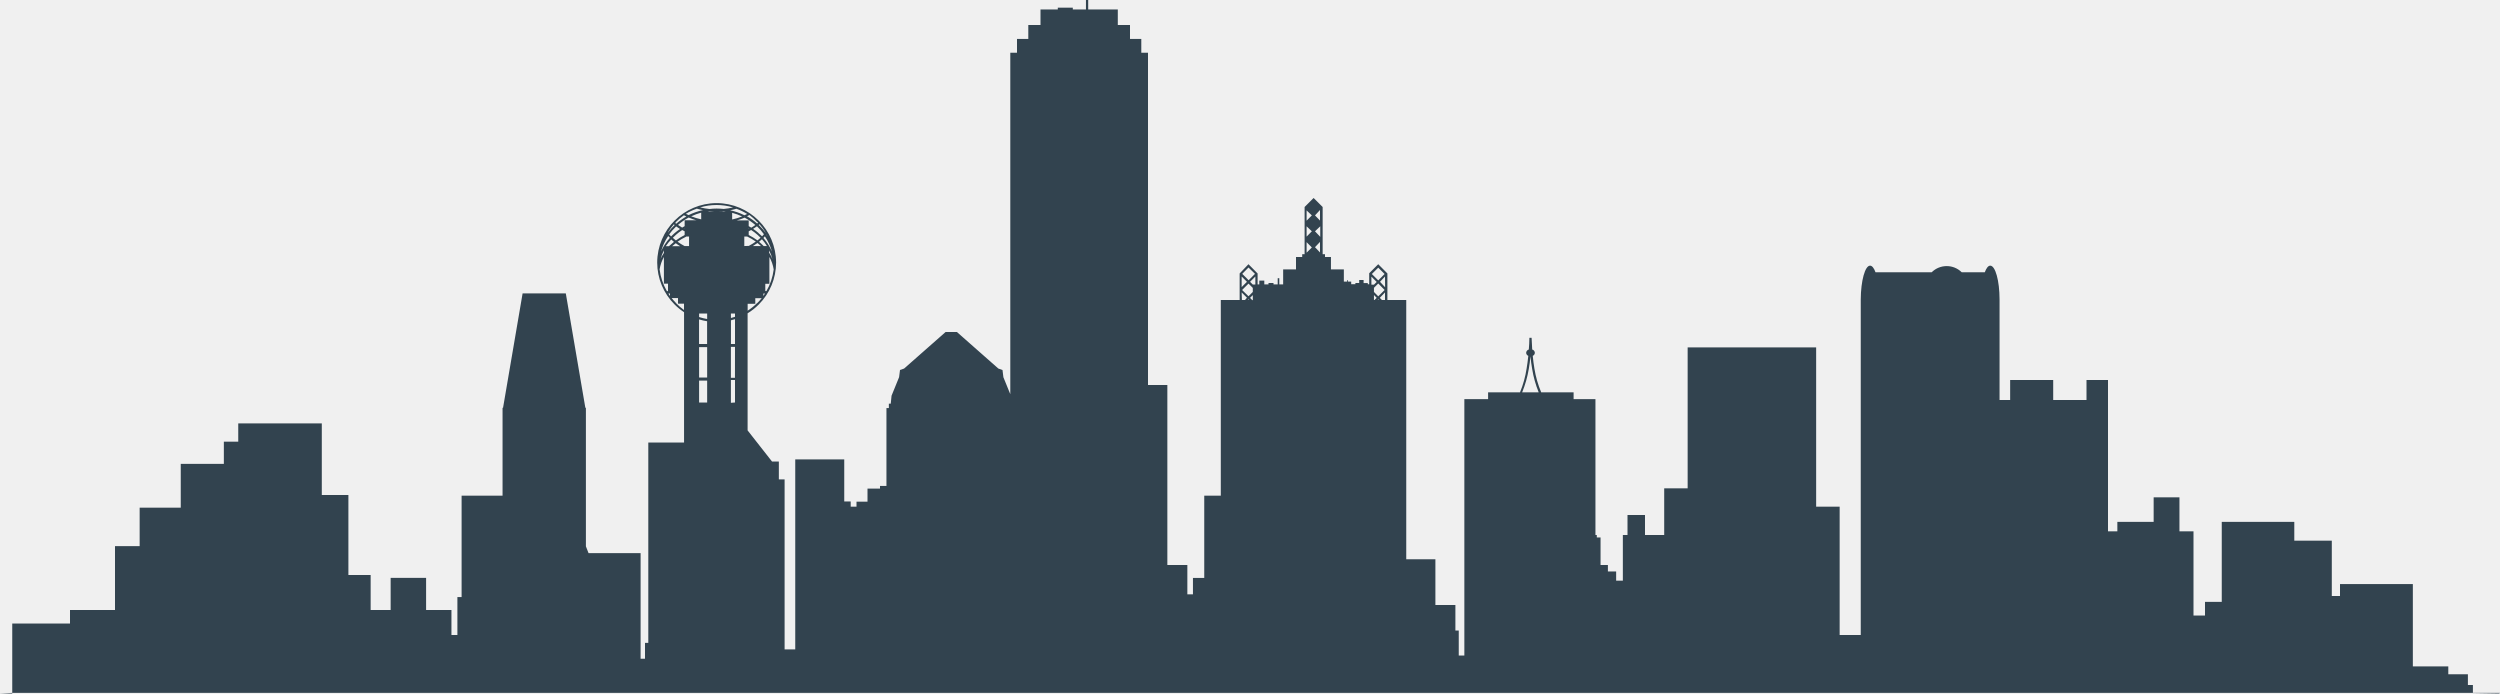
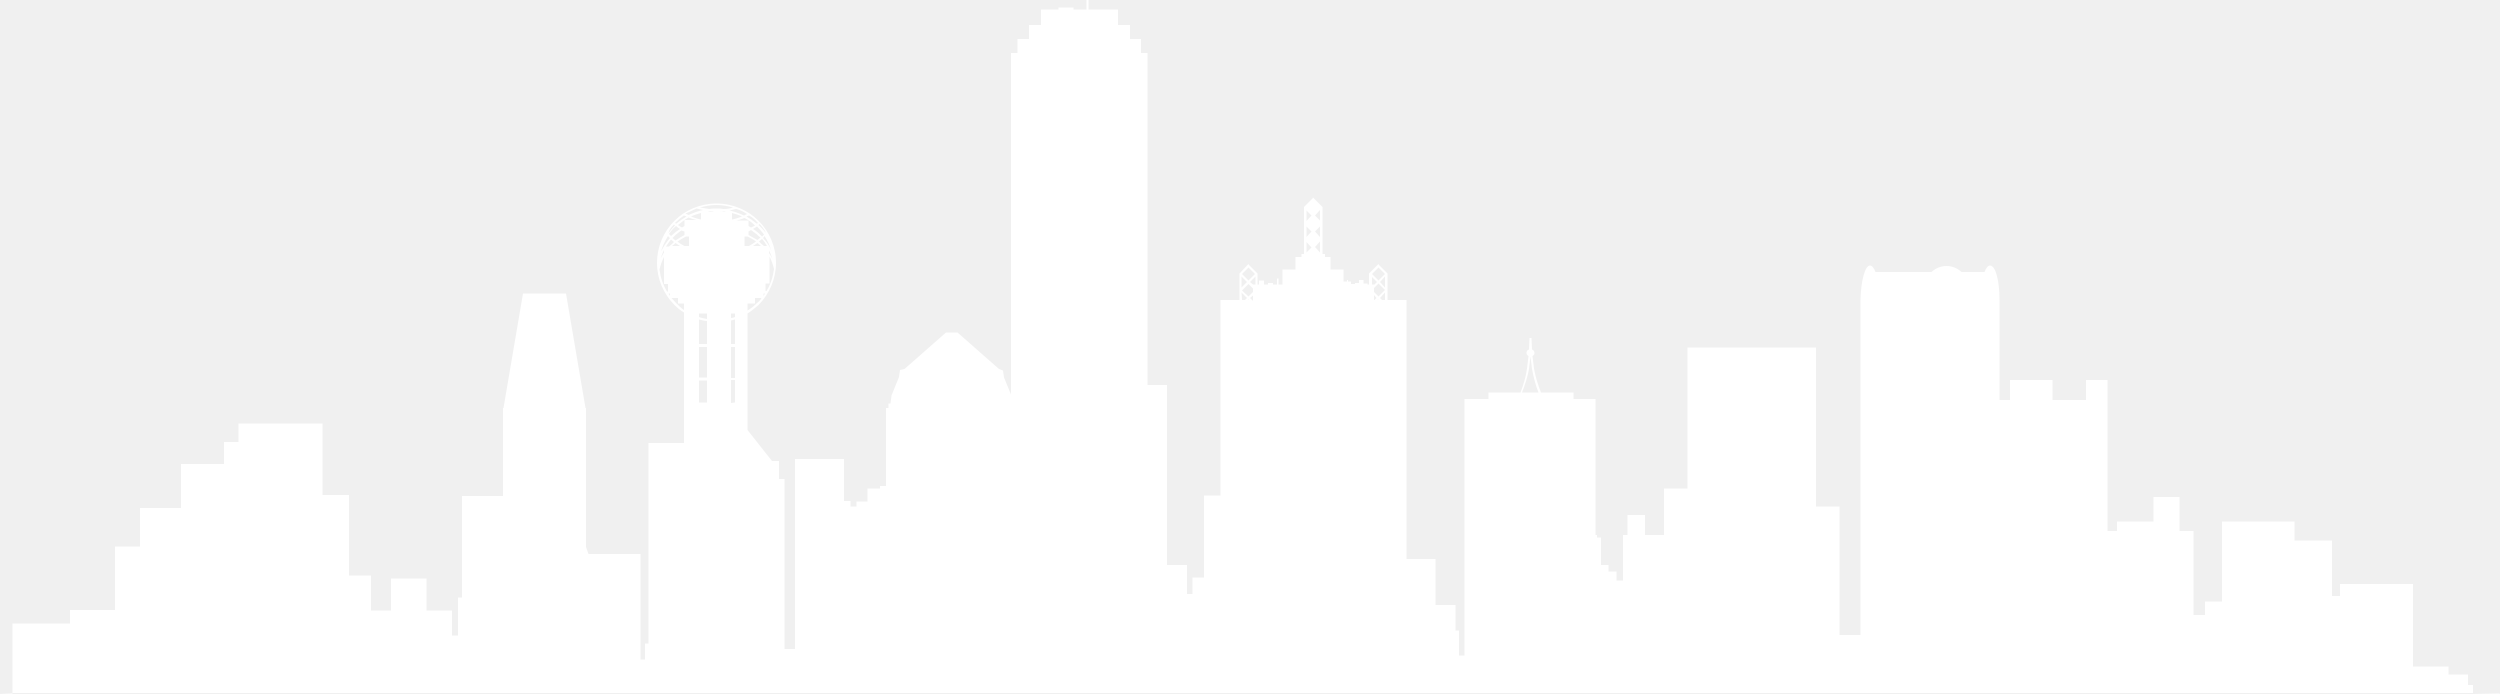
- <svg xmlns="http://www.w3.org/2000/svg" viewBox="0 0 500 138.61">
-   <defs>
-     <style>.cls-1{fill:#32434f;fill-rule:evenodd;}</style>
-   </defs>
-   <g id="Layer_2" data-name="Layer 2">
-     <g id="Layer_1-2" data-name="Layer 1">
-       <path class="cls-1" d="M494.58,138.61V137h-1v-2.15h-3.92v-1.57h-7.09V116.81H468v2.39h-1.64V108.13h-7.5v-3.75H444.35v16H441v2.73h-2.3V106.26h-2.81v-6.8h-5.16v4.92h-7.26v1.88h-1.87V76h-4.3v4h-6.66V76h-8.61v4h-2.12V59.91h0c0-3.76-.84-6.78-1.86-6.78-.41,0-.78.49-1.09,1.32h-4.62a4.27,4.27,0,0,0-6,0H375.1c-.3-.83-.68-1.32-1.09-1.32-1,0-1.84,3-1.86,6.78h0V127h-4.22V101.34h-4.7V69.48h-25.7V97.66h-4.69V107H329v-4H325.5v4h-.93v9.13h-1.34v-1.84h-1.65V113h-1.47v-5.51h-.75V107h-.27V79.82h-4.37V78.47h-6.48a20.83,20.83,0,0,1-1.36-4.76c-.14-.81-.24-1.66-.33-2.54a.69.69,0,0,0,.42-.61.72.72,0,0,0-.53-.66q-.07-1.14-.12-2.34v0h0v0h-.44v0h0v0c0,.8-.06,1.57-.12,2.34a.73.73,0,0,0-.53.66.69.69,0,0,0,.43.61c-.09.88-.2,1.73-.34,2.54A20.34,20.34,0,0,1,304,78.47h-6.38v1.35h-4.75V131.1h-1.12v-5h-.67V121h-4v-9.15h-5.83V60h-3.77V54.68l-.07-.06h0L275.8,53h0l-.15-.16-.16.16-1.59,1.59h0l-.06.06v2.2h-.28v-.24h-.84V56h-.88v.6h-.76v.24h-.84v-.52h-.64v-.28h-.16v.28h-.67V53.88h-2.58V51.4H265v-.56h-.47V41.4l-.06-.06-1.59-1.59-.16-.15-.15.15-1.59,1.59-.06.06v9.44h-.48v.56h-1.24v2.48h-2.57v3h-.77V55.64h-.32v1.24h-.84V56.6h-1v.28h-.84v-.76h-1v.76h-.34v-2.2l-.07-.06h0L249.85,53l-.15-.16-.16.16L248,54.62h0l-.07.06V60h-3.77V99.14h-3.31v16.45h-2.26v3.27h-1.12V113h-4V77h-3.87V10.55h-1.34V7.79H226V5h-2.44V1.89h-5.92V0h-.45V1.89h-2.63V1.54h-3v.35h-3.46V5h-2.44V7.79H203.4v2.76h-1.34V78.84l-1.38-3.39L200.5,74l-.83-.29-8.29-7.31h-2.26l-8.3,7.31L180,74l-.18,1.43-1.51,3.71-.16,1.59h-.38v.88h-.48V97.72h0v-.53H176v.53H173.5v2.62h-2.2v1h-1.16v-1.05h-1.29V91.88h-9.8v38h-2.13v-34h-1.15V92.3H154.4l-4.88-6.22V62.66a11.69,11.69,0,0,0,2.21-1.74,11.89,11.89,0,0,0,3.49-8.41h0a11.92,11.92,0,0,0-11.89-11.89h0a11.92,11.92,0,0,0-11.89,11.89h0a11.89,11.89,0,0,0,3.49,8.4,12.08,12.08,0,0,0,1.88,1.53V88.5h-7.15v40.08H129v3.17h-.88V110.63H117.71l-.53-1.36V81.56h-.11l-3.91-22.88h-8.64l-3.91,22.88h-.1V99.14H92.32v20.27h-.84V127H90.29V122H85.22v-6.42H78.13V122h-4v-7H69.68V99H64.36V84.68H47.65v3.66H44.77v4.44H36.15v8.75H27.93v7.7H23V122h-9v2.7H2.45v14H0l2.38-.12H500l-.2.12ZM305.76,73.78c.14-.8.25-1.64.33-2.5h0c.09.86.2,1.7.34,2.5a21.36,21.36,0,0,0,1.31,4.69h-3.31A21.92,21.92,0,0,0,305.76,73.78ZM264,50.49,263,49.44,264,48.38ZM263,46.26l1.05-1v2.11Zm0-3.18L264,42v2.11Zm-1.68-1,1.05,1-1.05,1.06Zm0,3.18,1.05,1-1.05,1.06Zm0,3.17,1.05,1.06-1.05,1.05Zm-121.5,21h1.61v6.08h-1.61Zm6.36,11.13V76H147V80.5Zm.81-5h-.81V69.37H147Zm-7.17.56h1.61V80.5h-1.61ZM275.53,60l.12-.12.12.12Zm-.74-1.61v-.83l.86-.86L276.92,58l-1.27,1.27Zm.55,1.18-.44.43h-.11V59Zm-25.33,0,.55-.55v1h-.12Zm.55-1.18-.86.86L248.42,58l1.28-1.28.86.86ZM249.82,60h-.24l.12-.12Zm26.57,0-.43-.43L277,58.48V60Zm.63-2.55L276,56.36,277,55.3Zm-1.37-3.92,1.27,1.27-1.27,1.28-1.28-1.28Zm-1.37,1.8,1.06,1.06-.55.55v0h-.51Zm-23.21,1.58h-.51v0l-.55-.55,1.06-1.06ZM249.7,53.5,251,54.77l-1.27,1.28-1.28-1.28Zm-1.37,1.8,1.06,1.06-1.06,1.06Zm0,3.18,1.06,1.06L249,60h-.62ZM147,68.8h-.81V64.06c.27-.07.54-.14.81-.23ZM134,58.7v.5l-.33-.5Zm19,0c-.1.17-.22.34-.33.5v-.5Zm-6.82,4H147v.66q-.4.14-.81.24Zm-6.36,0h1.61v1.1a10.8,10.8,0,0,1-1.61-.39Zm11.63-2.11a11.53,11.53,0,0,1-1.92,1.55V60.76h1.53V59.64h1.28A11.87,11.87,0,0,1,151.44,60.63Zm1.83-2.38h-.22V56.76h.82V51.39a7.5,7.5,0,0,1,.86,2.5A11.43,11.43,0,0,1,153.27,58.25Zm-4.42-9v-1.9h.58a11.35,11.35,0,0,1,1.72,1,11,11,0,0,1-1.4.87Zm.88-2.22v-.73l.49-.26a10.43,10.43,0,0,1,1.23.93c.23.2.45.4.66.62l-.62.53A12.4,12.4,0,0,0,149.73,47Zm0-1.19v-.1l.1.05Zm-12.81,0-.1,0,.1-.05Zm0,.46V47a12.88,12.88,0,0,0-1.75,1.09c-.22-.17-.43-.35-.62-.53a7.65,7.65,0,0,1,.65-.62,10.43,10.43,0,0,1,1.23-.93Zm.3,1.05h.58v1.9h-.9a11.72,11.72,0,0,1-1.4-.87A11.35,11.35,0,0,1,137.22,47.34Zm13.35,1.9c.32-.19.63-.4.92-.61.24.19.48.4.7.61Zm1.25-.87c.19-.16.38-.32.56-.49a9.79,9.79,0,0,1,1,1.36h-.65A11.27,11.27,0,0,0,151.82,48.37Zm-.1-1.72a11.63,11.63,0,0,0-1.11-.85c.27-.16.52-.33.77-.51l.07.06a10.73,10.73,0,0,1,1.33,1.53c-.12.14-.25.28-.38.41C152.18,47.07,152,46.86,151.72,46.65Zm-1.49-1.1-.5-.29V44.08h-2.39a11.79,11.79,0,0,0,1.58-.55A12.25,12.25,0,0,1,151.07,45Q150.67,45.3,150.23,45.55Zm-3.81-1.65V42.56a12,12,0,0,1,2,.73A12.7,12.7,0,0,1,146.42,43.9Zm-2.52-1.61c.29,0,.57,0,.85-.06l.35.06Zm-2.34,0,.34-.06c.28,0,.56.05.85.06Zm-1.33,1.61a12.7,12.7,0,0,1-2-.61,12.33,12.33,0,0,1,2-.73Zm-.92.18h-2.39v1.18l-.5.29a9.87,9.87,0,0,1-.83-.54,11.81,11.81,0,0,1,2.14-1.48A12.29,12.29,0,0,0,139.31,44.08ZM136,45.8a11.63,11.63,0,0,0-1.11.85c-.23.21-.46.42-.68.64-.13-.13-.26-.27-.38-.41a10.8,10.8,0,0,1,1.34-1.53l.07-.06A8.38,8.38,0,0,0,136,45.8Zm-1.77,2.08c.18.17.37.33.56.49-.33.27-.65.57-1,.87h-.64A9,9,0,0,1,134.27,47.88Zm.9.75c.29.21.59.42.91.61h-1.62A8.42,8.42,0,0,1,135.17,48.63Zm18.7,2v-.55a8.82,8.82,0,0,1,.66,1.73A9.82,9.82,0,0,0,153.87,50.61Zm-1.19-3c.12-.12.23-.24.34-.37a10.79,10.79,0,0,1,1.42,3.08A10.34,10.34,0,0,0,152.68,47.59Zm.65-.72.23.43-.26-.4ZM151.71,45l.19-.15a10.61,10.61,0,0,1,1.2,1.62l0,.06a11.07,11.07,0,0,0-1.32-1.5l0,0Zm-.27-.63.18.18-.16.13-.06,0a12.07,12.07,0,0,0-2-1.43l.49-.25A11.67,11.67,0,0,1,151.44,44.4Zm-2-1.58a5.52,5.52,0,0,1-.55.26,12.48,12.48,0,0,0-2.86-1,12.85,12.85,0,0,0,1.26-.3A11.65,11.65,0,0,1,149.48,42.82ZM143.32,41h0a11.6,11.6,0,0,1,3.3.48,12.58,12.58,0,0,1-1.87.31,13.55,13.55,0,0,0-1.43-.08h0a11.32,11.32,0,0,0-1.43.09,14,14,0,0,1-1.87-.32A11.6,11.6,0,0,1,143.32,41Zm-4,.72a12.85,12.85,0,0,0,1.26.3,12.48,12.48,0,0,0-2.86,1,5.52,5.52,0,0,1-.55-.26A11.65,11.65,0,0,1,139.32,41.75Zm-4.11,2.65a11,11,0,0,1,1.57-1.32l.49.25a12.07,12.07,0,0,0-2,1.43l-.06,0-.16-.13Zm-.46.48.19.15h0l0,0a11.15,11.15,0,0,0-1.33,1.5l0-.06A11.32,11.32,0,0,1,134.75,44.88Zm-1.42,2,0,0c-.09.13-.17.27-.25.4Zm.3.35a4,4,0,0,0,.35.37,10.13,10.13,0,0,0-1.77,2.71A10.79,10.79,0,0,1,133.63,47.22Zm-.85,2.84v.55a9.82,9.82,0,0,0-.66,1.18A9.5,9.5,0,0,1,132.78,50.06Zm0,1.33v5.37h.82v1.49h-.22a11.43,11.43,0,0,1-1.46-4.36A7.73,7.73,0,0,1,132.78,51.39Zm2.43,9.24a11.75,11.75,0,0,1-.88-1h1.27v1.12h1.2V62A11.14,11.14,0,0,1,135.21,60.63Zm6.21,3.62V68.8h-1.61V63.88A12.15,12.15,0,0,0,141.42,64.25Z" />
+ <svg xmlns="http://www.w3.org/2000/svg" version="1.1" id="Layer_1" x="0px" y="0px" viewBox="0 0 500 138.6" style="enable-background:new 0 0 500 138.6;" xml:space="preserve">
+   <style type="text/css">
+ 	.st0{fill:#FFFFFF;}
+ </style>
+   <g id="Layer_2_1_">
+     <g id="Layer_1-2">
+       <path class="st0" d="M494.6,138.6V137h-1v-2.1h-3.9v-1.6h-7.1v-16.5H468v2.4h-1.6v-11.1h-7.5v-3.8h-14.5v16H441v2.7h-2.3v-16.8    h-2.8v-6.8h-5.2v4.9h-7.3v1.9h-1.9V76h-4.3v4h-6.7v-4H402v4h-2.1V59.9l0,0c0-3.8-0.8-6.8-1.9-6.8c-0.4,0-0.8,0.5-1.1,1.3h-4.6    c-1.7-1.6-4.3-1.6-6,0h-11.2c-0.3-0.8-0.7-1.3-1.1-1.3c-1,0-1.8,3-1.9,6.8l0,0V127h-4.2v-25.7h-4.7V69.5h-25.7v28.2h-4.7v9.3H329    v-4h-3.5v4h-0.9v9.1h-1.3v-1.8h-1.6V113h-1.5v-5.5h-0.8V107h-0.3V79.8h-4.4v-1.3h-6.5c-0.6-1.5-1.1-3.1-1.4-4.8    c-0.1-0.8-0.2-1.7-0.3-2.5c0.2-0.1,0.4-0.3,0.4-0.6c0-0.3-0.2-0.6-0.5-0.7c0-0.8-0.1-1.5-0.1-2.3l0,0l0,0l0,0h-0.4l0,0l0,0l0,0    c0,0.8-0.1,1.6-0.1,2.3c-0.3,0.1-0.5,0.3-0.5,0.7c0,0.3,0.2,0.5,0.4,0.6c-0.1,0.9-0.2,1.7-0.3,2.5c-0.2,1.6-0.7,3.2-1.3,4.8h-6.4    v1.3h-4.8v51.3h-1.1v-5h-0.7V121h-4v-9.2h-5.8V60h-3.8v-5.3l-0.1-0.1l0,0l-1.6-1.6l0,0l-0.1-0.2l-0.2,0.2l-1.6,1.6l0,0l-0.1,0.1    v2.2h-0.3v-0.2h-0.8V56h-0.9v0.6h-0.8v0.2h-0.8v-0.5h-0.6V56h-0.2v0.3h-0.7v-2.4h-2.6v-2.5H265v-0.6h-0.5v-9.4l-0.1-0.1l-1.6-1.6    l-0.2-0.2l-0.1,0.2l-1.6,1.6l-0.1,0.1v9.4h-0.5v0.6h-1.2v2.5h-2.6v3h-0.8v-1.2h-0.3v1.2h-0.8v-0.3h-1v0.3h-0.8v-0.8h-1v0.8h-0.3    v-2.2l-0.1-0.1l0,0l-1.6-1.6l-0.1-0.2l-0.2,0.2l-1.5,1.6l0,0l-0.1,0.1V60h-3.8v39.1h-3.3v16.4h-2.3v3.3h-1.1V113h-4V77h-3.9V10.6    h-1.3V7.8H226V5h-2.4V1.9h-5.9V0h-0.4v1.9h-2.6V1.5h-3v0.4h-3.5V5h-2.4v2.8h-2.3v2.8h-1.3v68.3l-1.4-3.4l-0.2-1.4l-0.8-0.3    l-8.3-7.3h-2.3l-8.3,7.3L180,74l-0.2,1.4l-1.5,3.7l-0.2,1.6h-0.4v0.9h-0.5v16.1l0,0v-0.5H176v0.5h-2.5v2.6h-2.2v1h-1.2v-1.1h-1.3    v-8.4h-9.8v38h-2.1v-34h-1.1v-3.6h-1.4l-4.9-6.2V62.7c0.8-0.5,1.5-1.1,2.2-1.7c2.2-2.2,3.5-5.3,3.5-8.4l0,0    c0-6.6-5.3-11.9-11.9-11.9l0,0c-6.6,0-11.9,5.3-11.9,11.9l0,0c0,3.2,1.3,6.2,3.5,8.4c0.6,0.6,1.2,1.1,1.9,1.5v26.1h-7.1v40.1H129    v3.2h-0.9v-21.1h-10.4l-0.5-1.4V81.6h-0.1l-3.9-22.9h-8.6l-3.9,22.9h-0.1v17.6h-8.2v20.3h-0.8v7.6h-1.2v-5h-5.1v-6.4h-7.1v6.4h-4    v-7h-4.4V99h-5.3V84.7H47.7v3.7h-2.9v4.4h-8.6v8.8h-8.2v7.7H23V122h-9v2.7H2.5v14H0l2.4-0.1H500l-0.2,0.1L494.6,138.6z     M305.8,73.8c0.1-0.8,0.2-1.6,0.3-2.5l0,0c0.1,0.9,0.2,1.7,0.3,2.5c0.3,1.6,0.7,3.2,1.3,4.7h-3.3C305,77,305.5,75.4,305.8,73.8z     M264,50.5l-1-1.1l1-1.1V50.5z M263,46.3l1-1v2.1L263,46.3z M263,43.1l1-1.1v2.1L263,43.1z M261.3,42.1l1,1l-1,1.1V42.1z     M261.3,45.3l1,1l-1,1.1V45.3z M261.3,48.4l1,1.1l-1,1V48.4z M139.8,69.4h1.6v6.1h-1.6V69.4z M146.2,80.6V76h0.8v4.5L146.2,80.6z     M147,75.6h-0.8v-6.2h0.8L147,75.6z M139.8,76.1h1.6v4.4h-1.6V76.1z M275.5,60l0.1-0.1l0.1,0.1H275.5z M274.8,58.4v-0.8l0.9-0.9    l1.3,1.3l-1.3,1.3L274.8,58.4z M275.3,59.6l-0.4,0.4h-0.1v-1L275.3,59.6z M250,59.6l0.6-0.5v1h-0.1L250,59.6z M250.6,58.4    l-0.9,0.9l-1.3-1.2l1.3-1.3l0.9,0.9V58.4z M249.8,60h-0.2l0.1-0.1L249.8,60z M276.4,60l-0.4-0.4l1-1.1V60H276.4z M277,57.5l-1-1.1    l1-1.1L277,57.5z M275.7,53.5l1.3,1.3l-1.3,1.3l-1.3-1.3L275.7,53.5z M274.3,55.3l1.1,1.1l-0.5,0.5l0,0h-0.5V55.3z M251.1,56.9    h-0.5l0,0l-0.6-0.5l1.1-1.1V56.9z M249.7,53.5l1.3,1.3l-1.3,1.3l-1.3-1.3L249.7,53.5z M248.3,55.3l1.1,1.1l-1.1,1.1V55.3z     M248.3,58.5l1.1,1.1L249,60h-0.6L248.3,58.5z M147,68.8h-0.8v-4.7c0.3-0.1,0.5-0.1,0.8-0.2V68.8z M134,58.7v0.5l-0.3-0.5H134z     M153,58.7c-0.1,0.2-0.2,0.3-0.3,0.5v-0.5H153z M146.2,62.7h0.8v0.7c-0.3,0.1-0.5,0.2-0.8,0.2L146.2,62.7z M139.8,62.7h1.6v1.1    c-0.5-0.1-1.1-0.2-1.6-0.4V62.7z M151.4,60.6c-0.6,0.6-1.2,1.1-1.9,1.5v-1.4h1.5v-1.1h1.3C152.1,60,151.8,60.3,151.4,60.6    L151.4,60.6z M153.3,58.2h-0.2v-1.5h0.8v-5.4c0.4,0.8,0.7,1.6,0.9,2.5C154.6,55.4,154.1,56.9,153.3,58.2L153.3,58.2z M148.9,49.2    v-1.9h0.6c0.6,0.3,1.2,0.6,1.7,1c-0.4,0.3-0.9,0.6-1.4,0.9L148.9,49.2z M149.7,47v-0.7l0.5-0.3c0.4,0.3,0.8,0.6,1.2,0.9    c0.2,0.2,0.4,0.4,0.7,0.6l-0.6,0.5C150.9,47.7,150.3,47.3,149.7,47L149.7,47z M149.7,45.8L149.7,45.8l0.1,0L149.7,45.8z     M136.9,45.8h-0.1H136.9L136.9,45.8z M136.9,46.3V47c-0.6,0.3-1.2,0.7-1.8,1.1c-0.2-0.2-0.4-0.3-0.6-0.5c0.2-0.2,0.4-0.4,0.6-0.6    c0.4-0.3,0.8-0.7,1.2-0.9L136.9,46.3z M137.2,47.3h0.6v1.9h-0.9c-0.5-0.3-1-0.5-1.4-0.9C136,48,136.6,47.6,137.2,47.3L137.2,47.3z     M150.6,49.2c0.3-0.2,0.6-0.4,0.9-0.6c0.2,0.2,0.5,0.4,0.7,0.6H150.6z M151.8,48.3c0.2-0.2,0.4-0.3,0.6-0.5c0.4,0.4,0.7,0.9,1,1.4    h-0.6C152.4,48.9,152.1,48.6,151.8,48.3L151.8,48.3z M151.7,46.6c-0.4-0.3-0.7-0.6-1.1-0.8c0.3-0.2,0.5-0.3,0.8-0.5l0.1,0.1    c0.5,0.5,0.9,1,1.3,1.5c-0.1,0.1-0.2,0.3-0.4,0.4C152.2,47.1,152,46.9,151.7,46.6L151.7,46.6z M150.2,45.5l-0.5-0.3v-1.1h-2.4    c0.5-0.1,1.1-0.3,1.6-0.5c0.8,0.4,1.5,0.9,2.1,1.5C150.8,45.2,150.5,45.4,150.2,45.5L150.2,45.5z M146.4,43.9v-1.3    c0.7,0.2,1.4,0.4,2,0.7C147.8,43.5,147.1,43.8,146.4,43.9L146.4,43.9z M143.9,42.3c0.3,0,0.6,0,0.9-0.1l0.4,0.1H143.9z     M141.6,42.3l0.3-0.1c0.3,0,0.6,0,0.9,0.1H141.6z M140.2,43.9c-0.7-0.1-1.4-0.4-2-0.6c0.6-0.3,1.3-0.5,2-0.7V43.9z M139.3,44h-2.4    v1.2l-0.5,0.3c-0.3-0.2-0.6-0.3-0.8-0.5c0.7-0.6,1.4-1.1,2.1-1.5C138.2,43.7,138.8,43.9,139.3,44L139.3,44z M136,45.8    c-0.4,0.3-0.8,0.5-1.1,0.8c-0.2,0.2-0.5,0.4-0.7,0.6c-0.1-0.1-0.3-0.3-0.4-0.4c0.4-0.6,0.8-1.1,1.3-1.5l0.1-0.1    C135.5,45.5,135.7,45.6,136,45.8z M134.2,47.9c0.2,0.2,0.4,0.3,0.6,0.5c-0.3,0.3-0.6,0.6-1,0.9h-0.6    C133.5,48.8,133.9,48.3,134.2,47.9L134.2,47.9z M135.1,48.6c0.3,0.2,0.6,0.4,0.9,0.6h-1.6C134.7,49,134.9,48.8,135.1,48.6    L135.1,48.6z M153.8,50.6v-0.5c0.3,0.6,0.5,1.1,0.7,1.7C154.3,51.4,154.1,51,153.8,50.6L153.8,50.6z M152.6,47.6    c0.1-0.1,0.2-0.2,0.3-0.4c0.6,0.9,1.1,2,1.4,3.1C154,49.3,153.4,48.4,152.6,47.6L152.6,47.6z M153.3,46.9l0.2,0.4L153.3,46.9    L153.3,46.9z M151.7,45l0.2-0.2c0.5,0.5,0.9,1,1.2,1.6v0.1C152.7,46,152.3,45.5,151.7,45L151.7,45L151.7,45z M151.4,44.4l0.2,0.2    l-0.2,0.1h-0.1c-0.6-0.5-1.3-1-2-1.4l0.5-0.2C150.4,43.4,151,43.9,151.4,44.4L151.4,44.4z M149.4,42.8c-0.2,0.1-0.4,0.2-0.6,0.3    c-0.9-0.4-1.9-0.8-2.9-1c0.4-0.1,0.8-0.2,1.3-0.3C148.1,42,148.8,42.4,149.4,42.8L149.4,42.8z M143.3,41L143.3,41    c1.1,0,2.2,0.2,3.3,0.5c-0.6,0.2-1.2,0.3-1.9,0.3c-0.5-0.1-1-0.1-1.4-0.1l0,0c-0.5,0-1,0-1.4,0.1c-0.6-0.1-1.3-0.2-1.9-0.3    C141.1,41.2,142.2,41,143.3,41z M139.3,41.7c0.4,0.1,0.8,0.2,1.3,0.3c-1,0.2-2,0.6-2.9,1c-0.2-0.1-0.4-0.2-0.6-0.3    C137.9,42.4,138.6,42,139.3,41.7L139.3,41.7z M135.2,44.4c0.5-0.5,1-0.9,1.6-1.3l0.5,0.2c-0.7,0.4-1.4,0.9-2,1.4h-0.1l-0.2-0.1    L135.2,44.4z M134.8,44.9l0.2,0.2l0,0l0,0c-0.5,0.5-0.9,1-1.3,1.5v-0.1C133.9,45.9,134.3,45.4,134.8,44.9L134.8,44.9z M133.3,46.9    L133.3,46.9c-0.1,0.1-0.2,0.3-0.2,0.4L133.3,46.9z M133.6,47.2c0.1,0.1,0.2,0.3,0.4,0.4c-0.7,0.8-1.3,1.7-1.8,2.7    C132.5,49.2,133,48.2,133.6,47.2L133.6,47.2z M132.8,50v0.5c-0.2,0.4-0.5,0.8-0.7,1.2C132.3,51.2,132.5,50.6,132.8,50L132.8,50z     M132.8,51.4v5.4h0.8v1.5h-0.2c-0.8-1.3-1.3-2.8-1.5-4.4C132.1,53,132.4,52.2,132.8,51.4L132.8,51.4z M135.2,60.6    c-0.3-0.3-0.6-0.7-0.9-1h1.3v1.1h1.2V62C136.2,61.6,135.7,61.1,135.2,60.6L135.2,60.6z M141.4,64.2v4.6h-1.6v-4.9    C140.3,64,140.9,64.2,141.4,64.2L141.4,64.2z" />
    </g>
  </g>
</svg>
